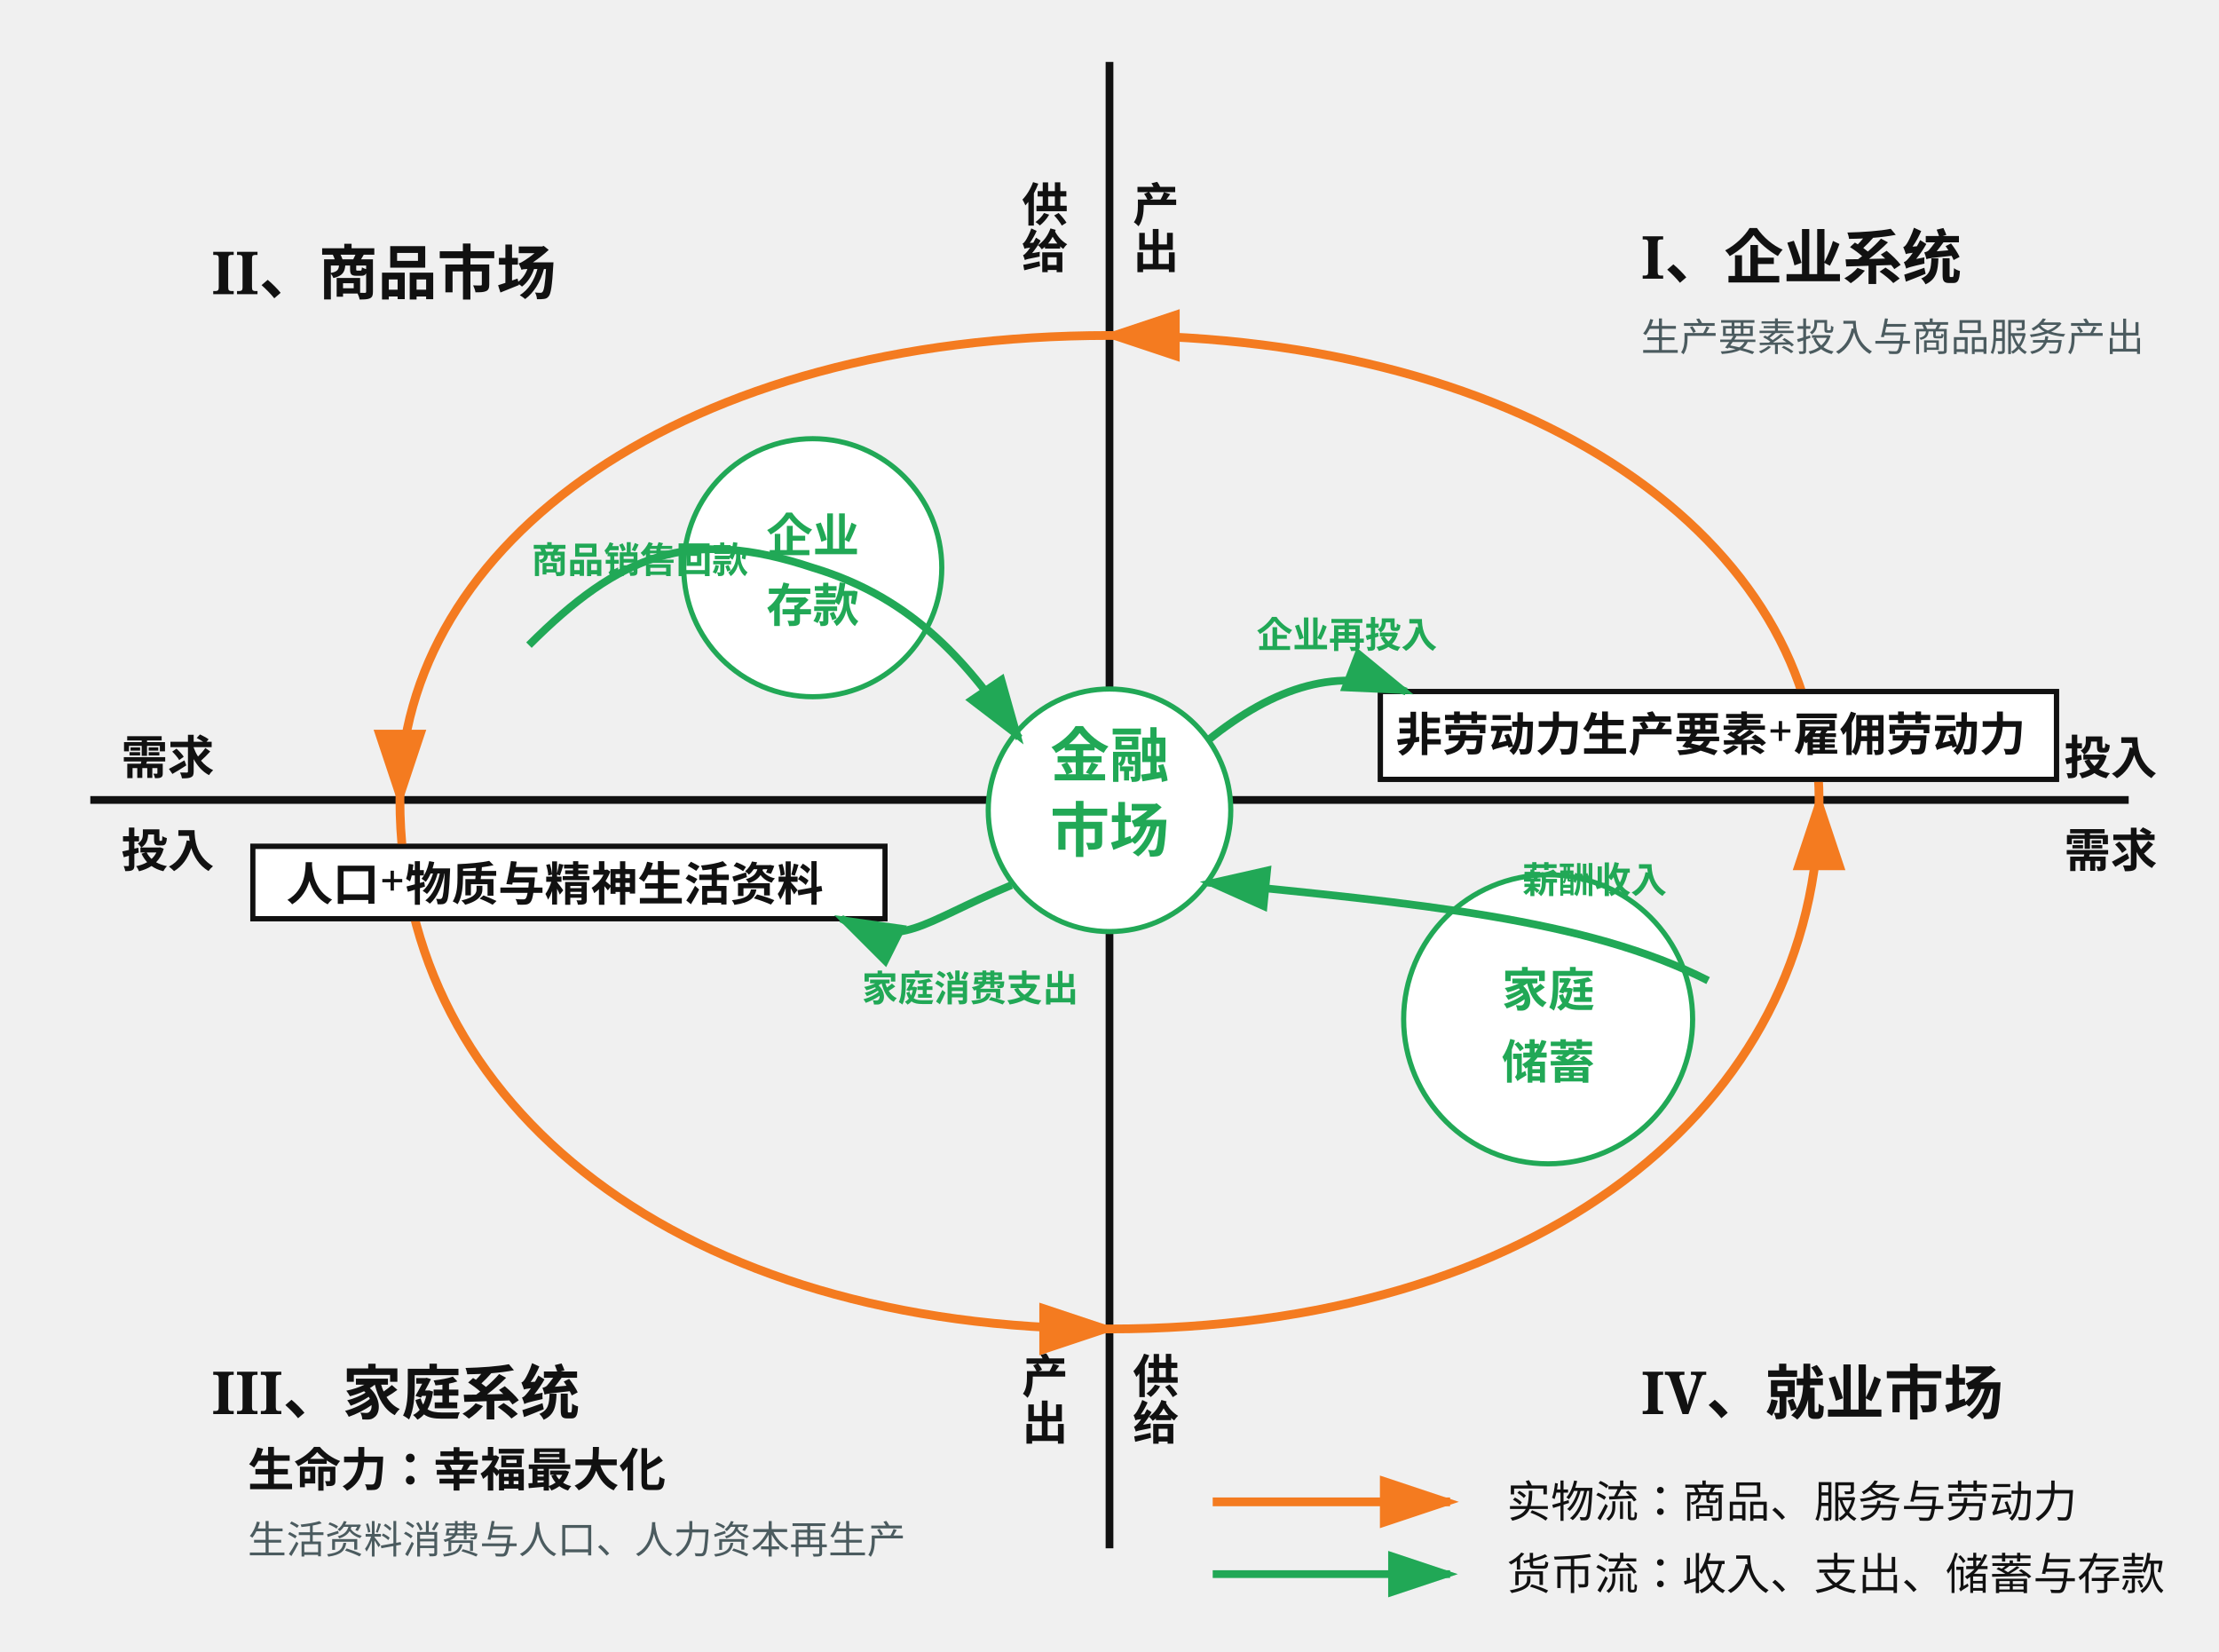
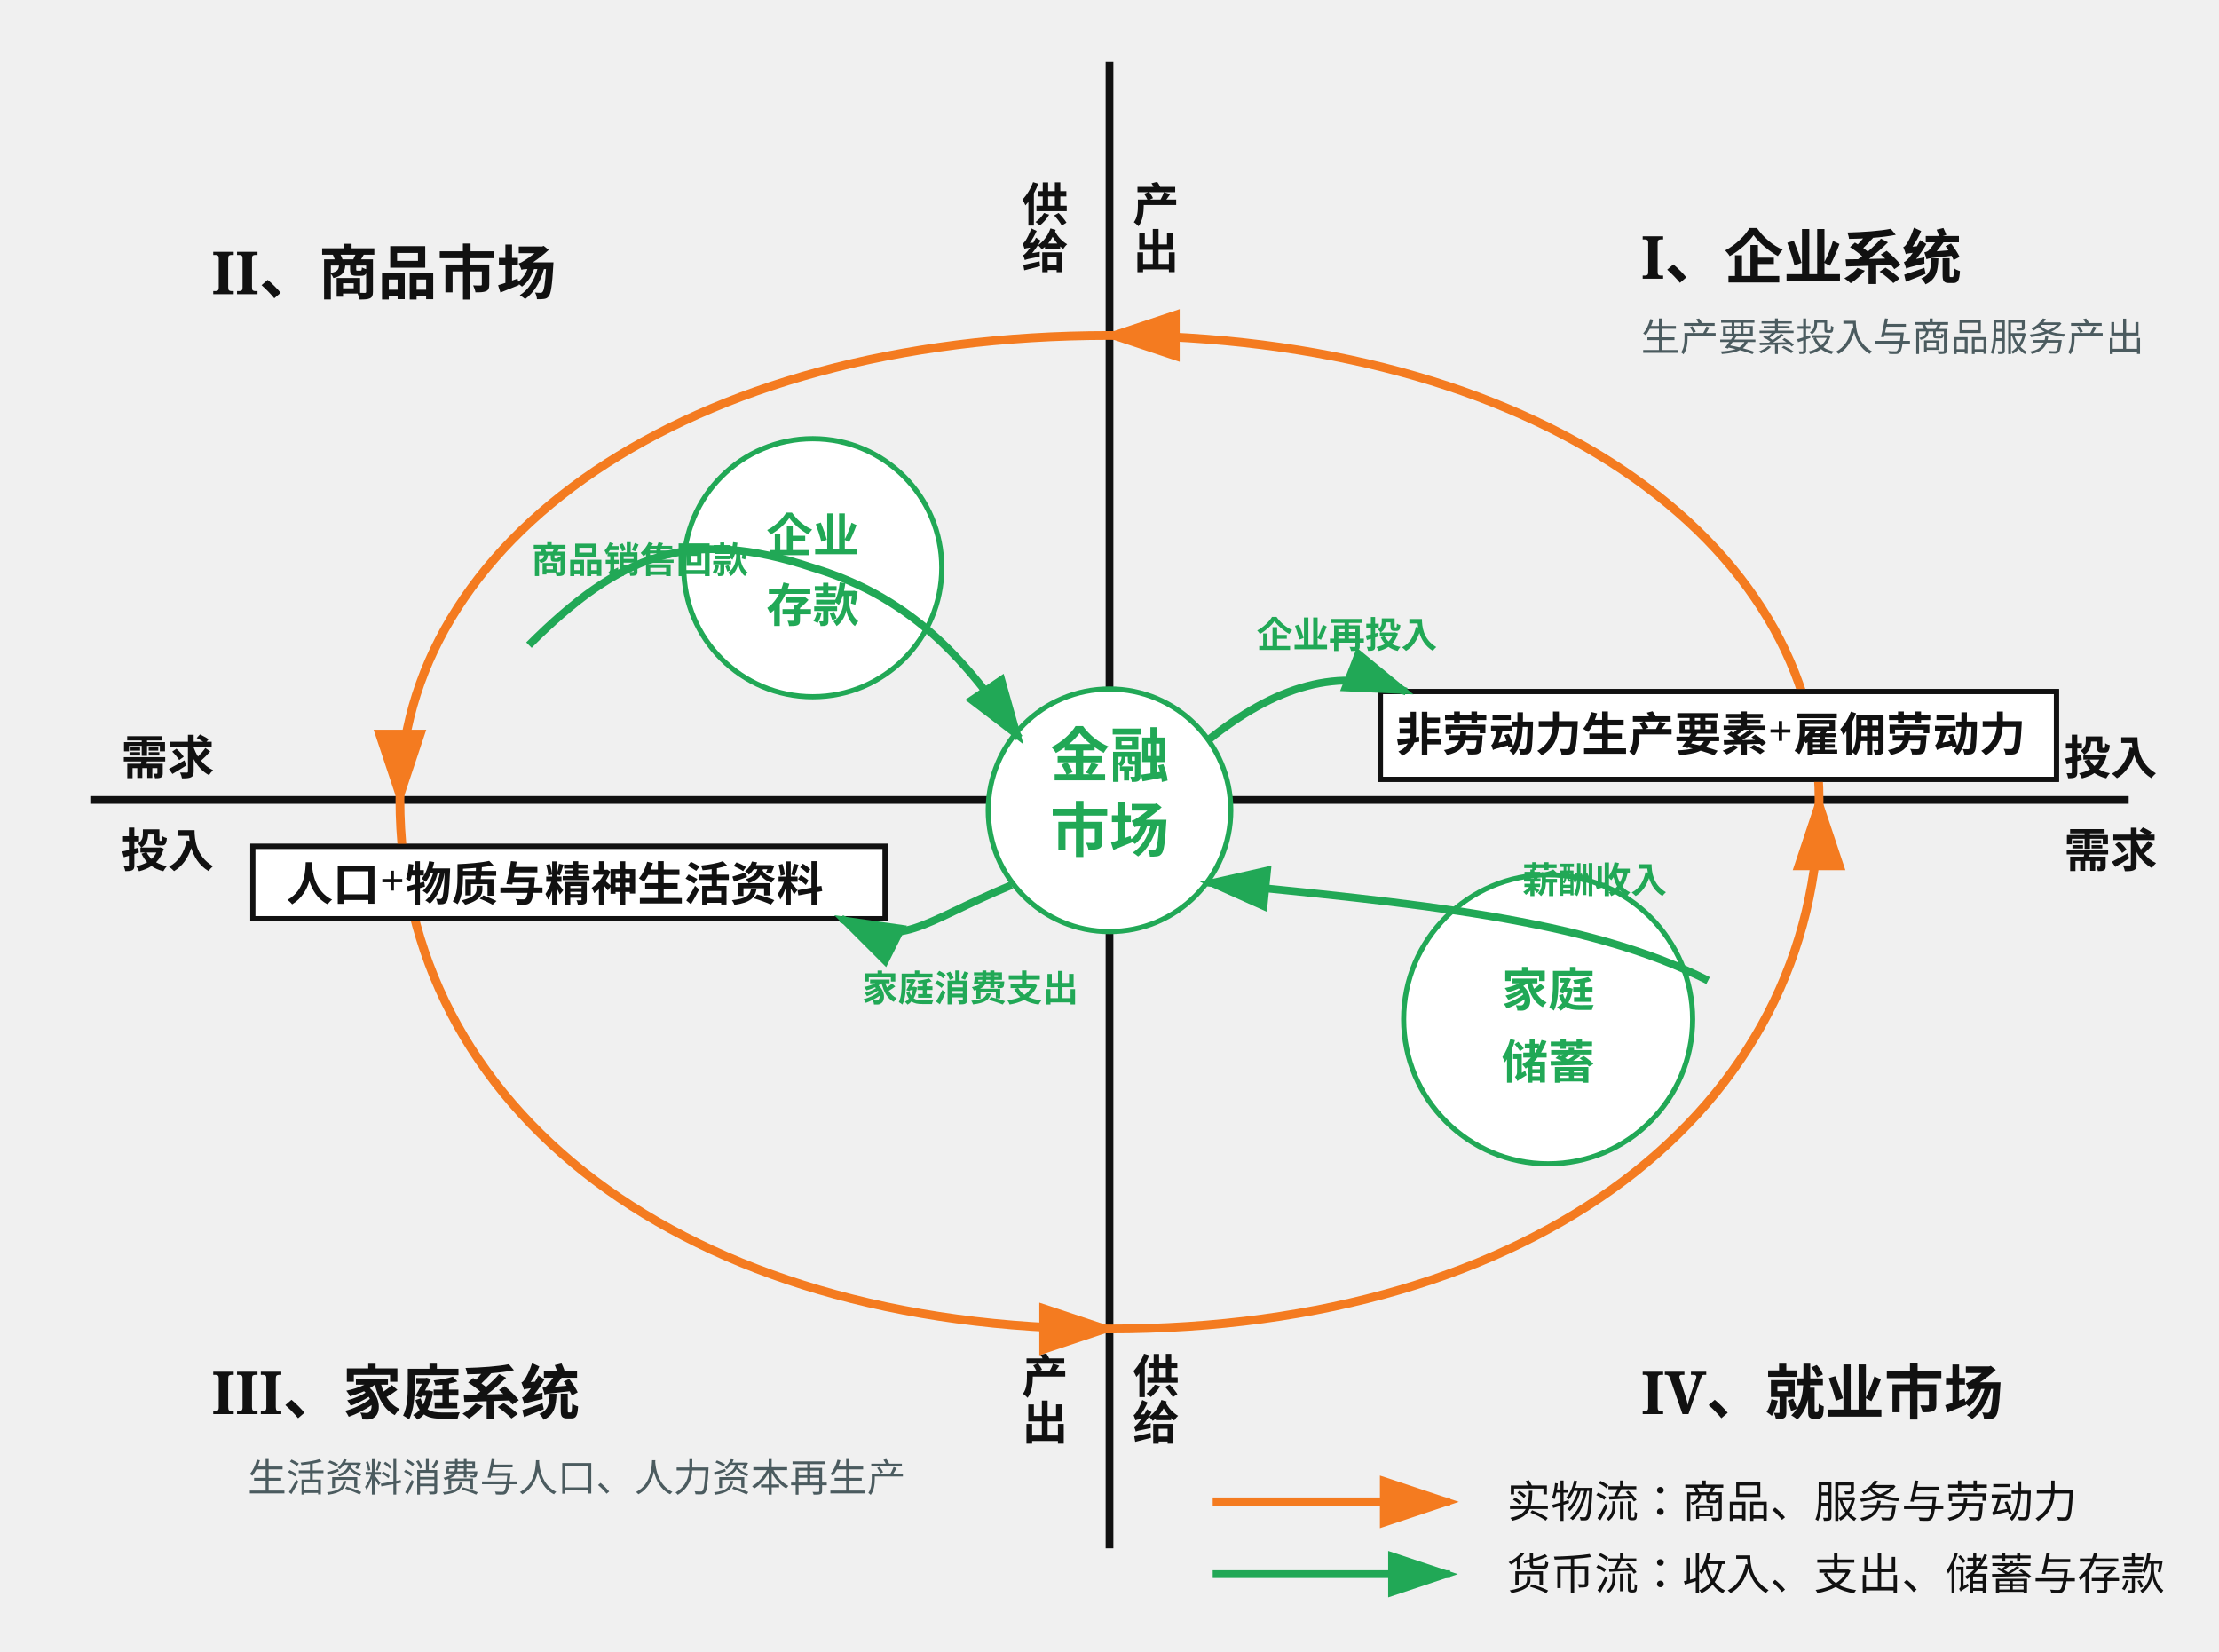
<svg xmlns="http://www.w3.org/2000/svg" viewBox="0 0 860 640" role="img" aria-labelledby="title desc">
  <defs>
    <marker id="orangeArrow" markerWidth="10" markerHeight="10" refX="8" refY="3" orient="auto" markerUnits="strokeWidth">
      <path d="M0,0 L0,6 L9,3 z" fill="#f47b20" />
    </marker>
    <marker id="greenArrow" markerWidth="10" markerHeight="10" refX="8" refY="3" orient="auto" markerUnits="strokeWidth">
      <path d="M0,0 L0,6 L9,3 z" fill="#21a856" />
    </marker>
    <style>
      text{font-family:"Noto Serif SC","Source Han Serif SC","Songti SC",serif;fill:#111;font-weight:700}
      .small{font-size:18px}.label{font-size:23px}.note{font-size:15px;font-weight:500;fill:#4b5b5f}.flowNote{font-size:14px;font-weight:600;fill:#21a856}.axis{stroke:#111;stroke-width:3}.orange{stroke:#f47b20;stroke-width:3.4;fill:none}.green{stroke:#21a856;stroke-width:3;fill:none}.box{fill:#fff;stroke:#111;stroke-width:2}.money{fill:#fff;stroke:#21a856;stroke-width:2}.greenText{fill:#21a856}.legend{font-size:17px;font-weight:500}
    </style>
  </defs>
  <line class="axis" x1="35" y1="310" x2="825" y2="310" />
  <line class="axis" x1="430" y1="24" x2="430" y2="600" />
  <text class="small" x="405" y="70" writing-mode="tb">供给</text>
  <text class="small" x="448" y="70" writing-mode="tb">产出</text>
  <text class="small" x="405" y="524" writing-mode="tb">产出</text>
  <text class="small" x="448" y="524" writing-mode="tb">供给</text>
  <text class="small" x="47" y="300">需求</text>
  <text class="small" x="47" y="336">投入</text>
  <text class="small" x="800" y="300">投入</text>
  <text class="small" x="800" y="336">需求</text>
  <text class="label" x="82" y="114">II、商品市场</text>
  <text class="label" x="636" y="108">I、企业系统</text>
  <text class="note" x="636" y="136">生产要素投入与商品服务产出</text>
  <text class="label" x="82" y="548">III、家庭系统</text>
-   <text class="small" x="96" y="576">生命力：幸福最大化</text>
-   <text class="note" x="96" y="602">生活资料消费与人口、人力资本再生产</text>
+   <text class="note" x="96" y="578">生活资料消费与人口、人力资本再生产</text>
  <text class="label" x="636" y="548">IV、就业市场</text>
  <rect class="box" x="98" y="328" width="245" height="28" />
  <text class="small" x="111" y="349">人口+物质与精神生活资料</text>
  <rect class="box" x="535" y="268" width="262" height="34" />
  <text class="small" x="541" y="291">非劳动力生产要素+雇佣劳动力</text>
  <circle class="money" cx="430" cy="314" r="47" />
  <text class="label greenText" x="430" y="301" text-anchor="middle">金融</text>
  <text class="label greenText" x="430" y="330" text-anchor="middle">市场</text>
  <circle class="money" cx="315" cy="220" r="50" />
  <text class="small greenText" x="315" y="214" text-anchor="middle">企业</text>
  <text class="small greenText" x="315" y="241" text-anchor="middle">存款</text>
  <circle class="money" cx="600" cy="395" r="56" />
  <text class="small greenText" x="600" y="390" text-anchor="middle">家庭</text>
  <text class="small greenText" x="600" y="418" text-anchor="middle">储蓄</text>
  <path class="orange" d="M430 130     C265 130 155 210 155 310     C155 430 265 515 430 515     C595 515 705 430 705 310     C705 210 595 130 430 130" marker-mid="url(#orangeArrow)" marker-end="url(#orangeArrow)" />
  <rect class="box" x="98" y="328" width="245" height="28" />
  <text class="small" x="111" y="349">人口+物质与精神生活资料</text>
  <rect class="box" x="535" y="268" width="262" height="34" />
  <text class="small" x="541" y="291">非劳动力生产要素+雇佣劳动力</text>
  <path class="green" d="M205 250 C240 215 267 204 315 220 C355 232 376 258 395 286" marker-end="url(#greenArrow)" />
  <path class="green" d="M468 287 C494 266 519 258 545 268" marker-end="url(#greenArrow)" />
  <text class="flowNote" x="206" y="222">商品销售回款</text>
  <text class="flowNote" x="487" y="251">企业再投入</text>
  <path class="green" d="M662 380 C615 356 548 350 468 342" marker-end="url(#greenArrow)" />
  <path class="green" d="M392 343 C356 358 350 368 326 356" marker-end="url(#greenArrow)" />
  <text class="flowNote" x="590" y="346">薪酬收入</text>
  <text class="flowNote" x="334" y="388">家庭消费支出</text>
  <line class="orange" x1="470" y1="582" x2="562" y2="582" marker-end="url(#orangeArrow)" />
  <text class="legend" x="584" y="588" fill="#f47b20">实物流：商品、服务与劳动力</text>
  <line class="green" x1="470" y1="610" x2="562" y2="610" marker-end="url(#greenArrow)" />
  <text class="legend" x="584" y="616" fill="#21a856">货币流：收入、支出、储蓄与存款</text>
</svg>
